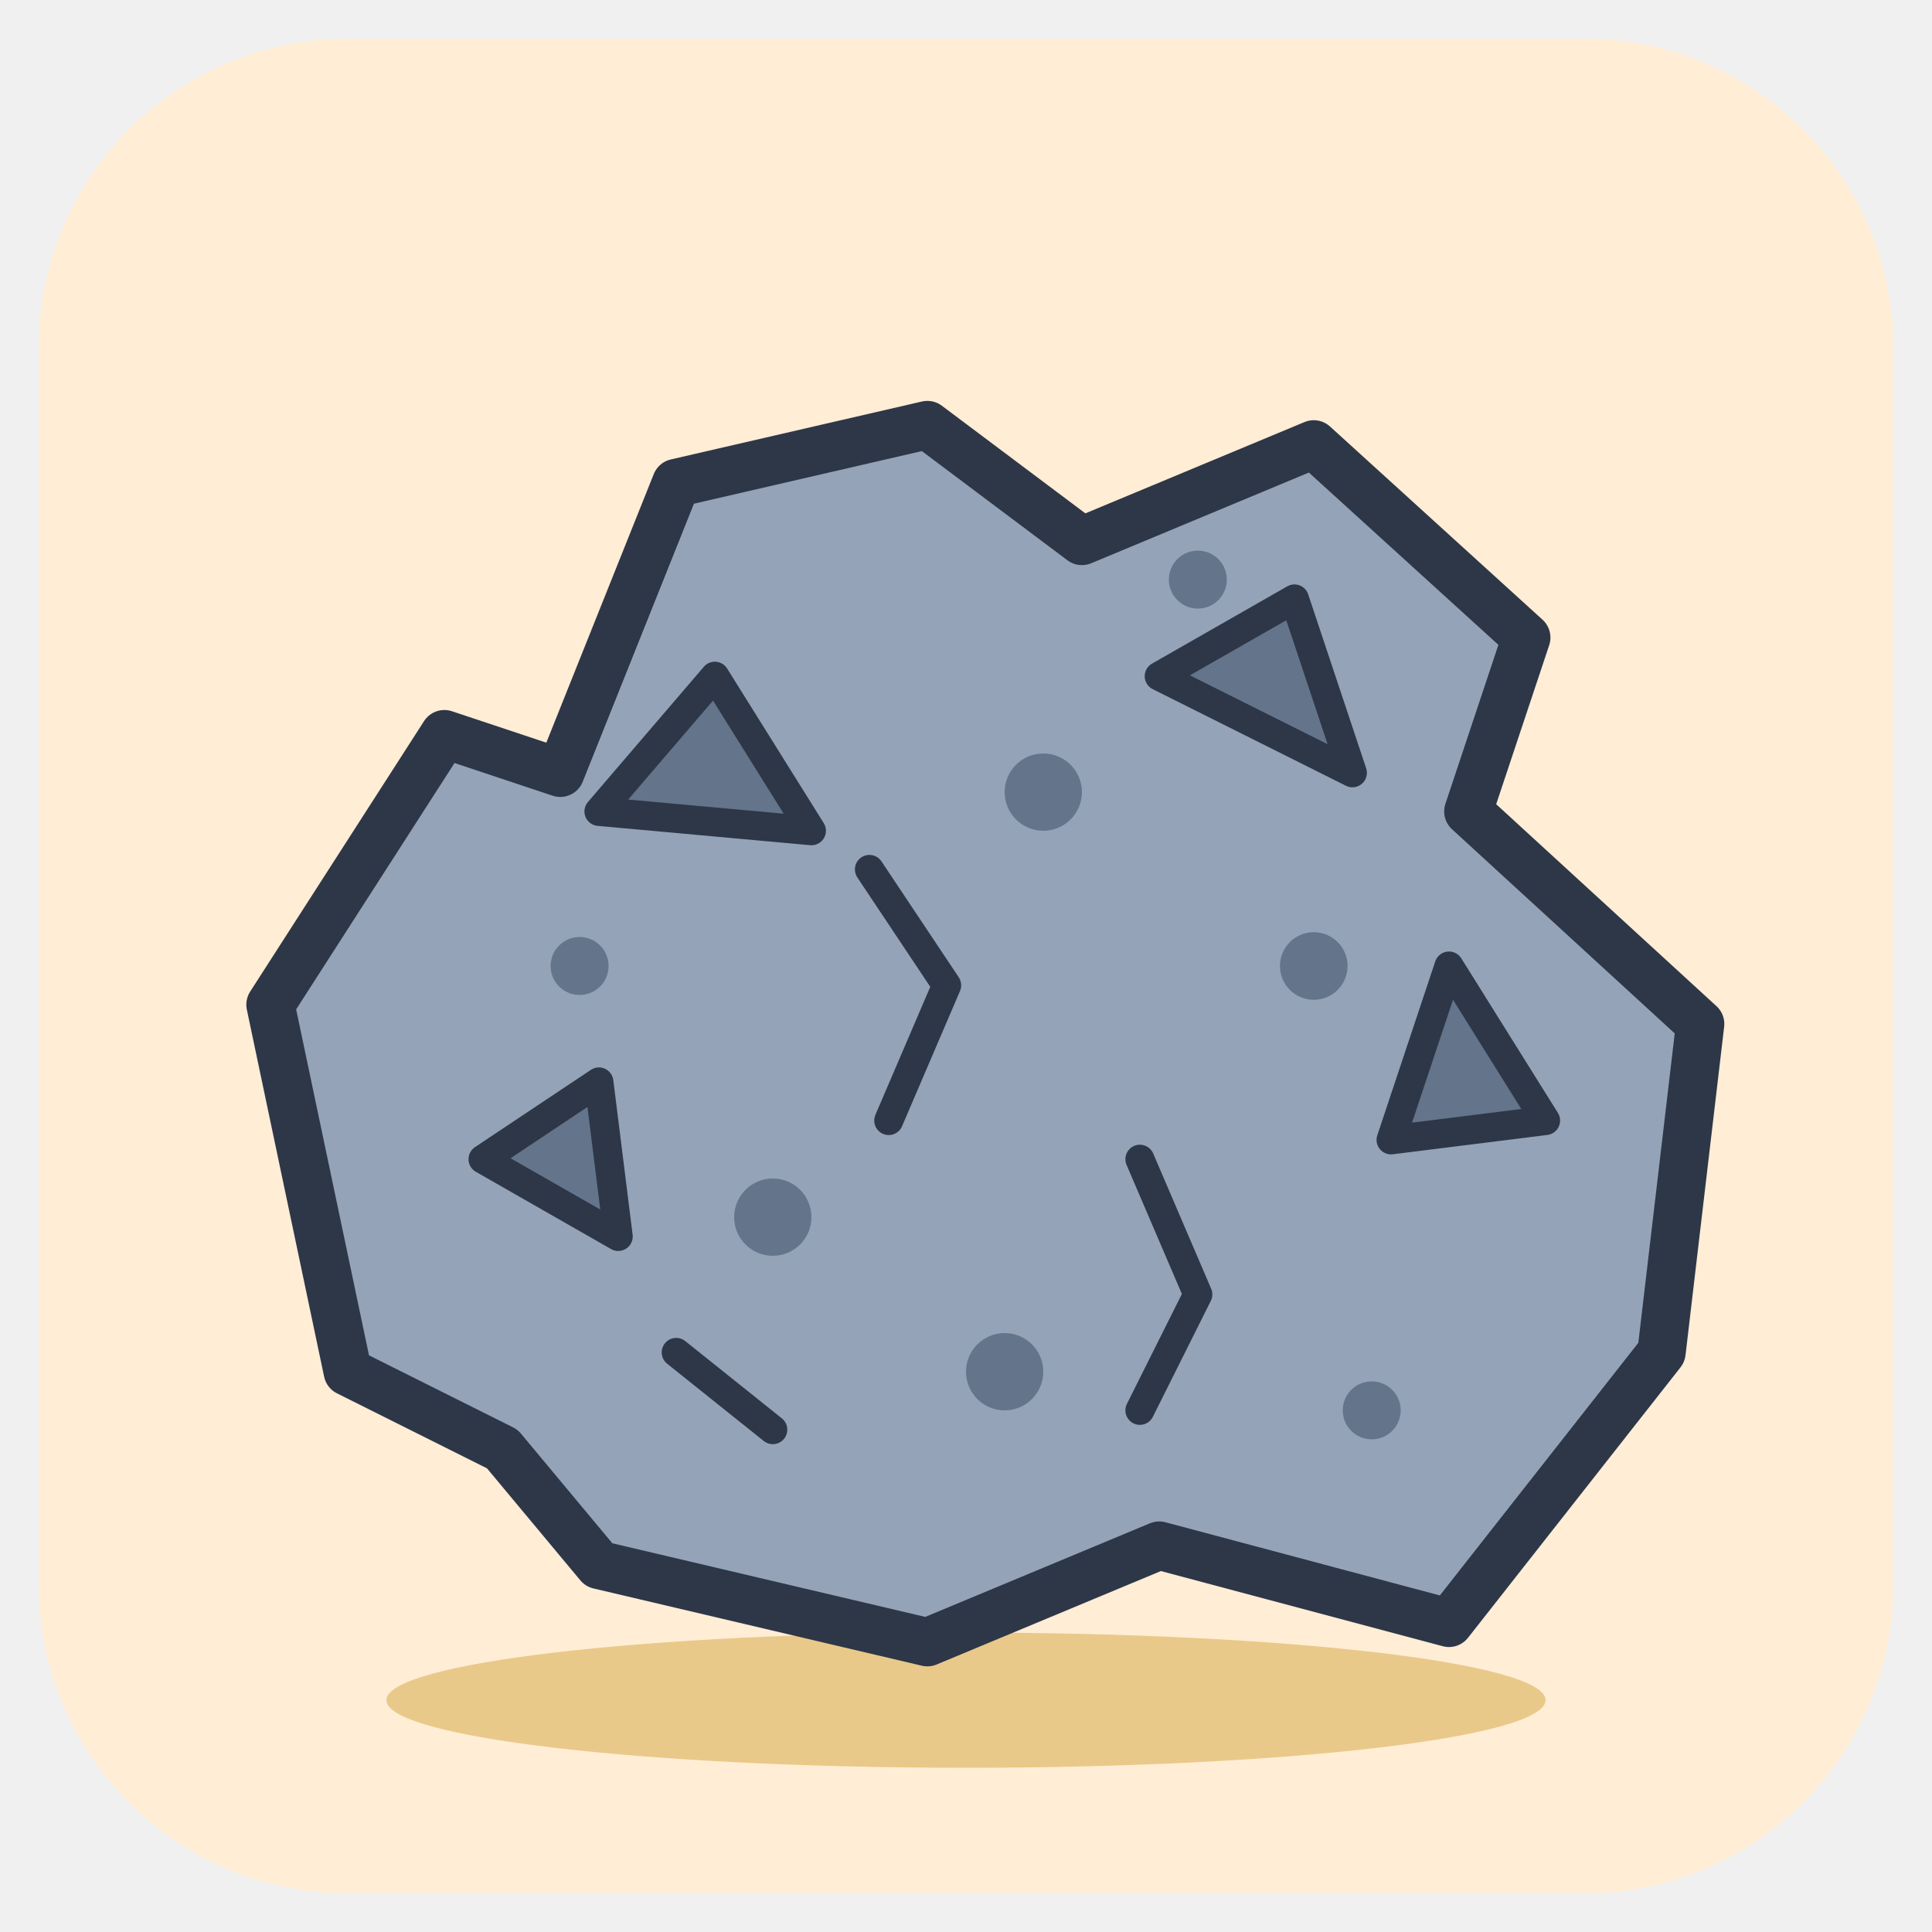
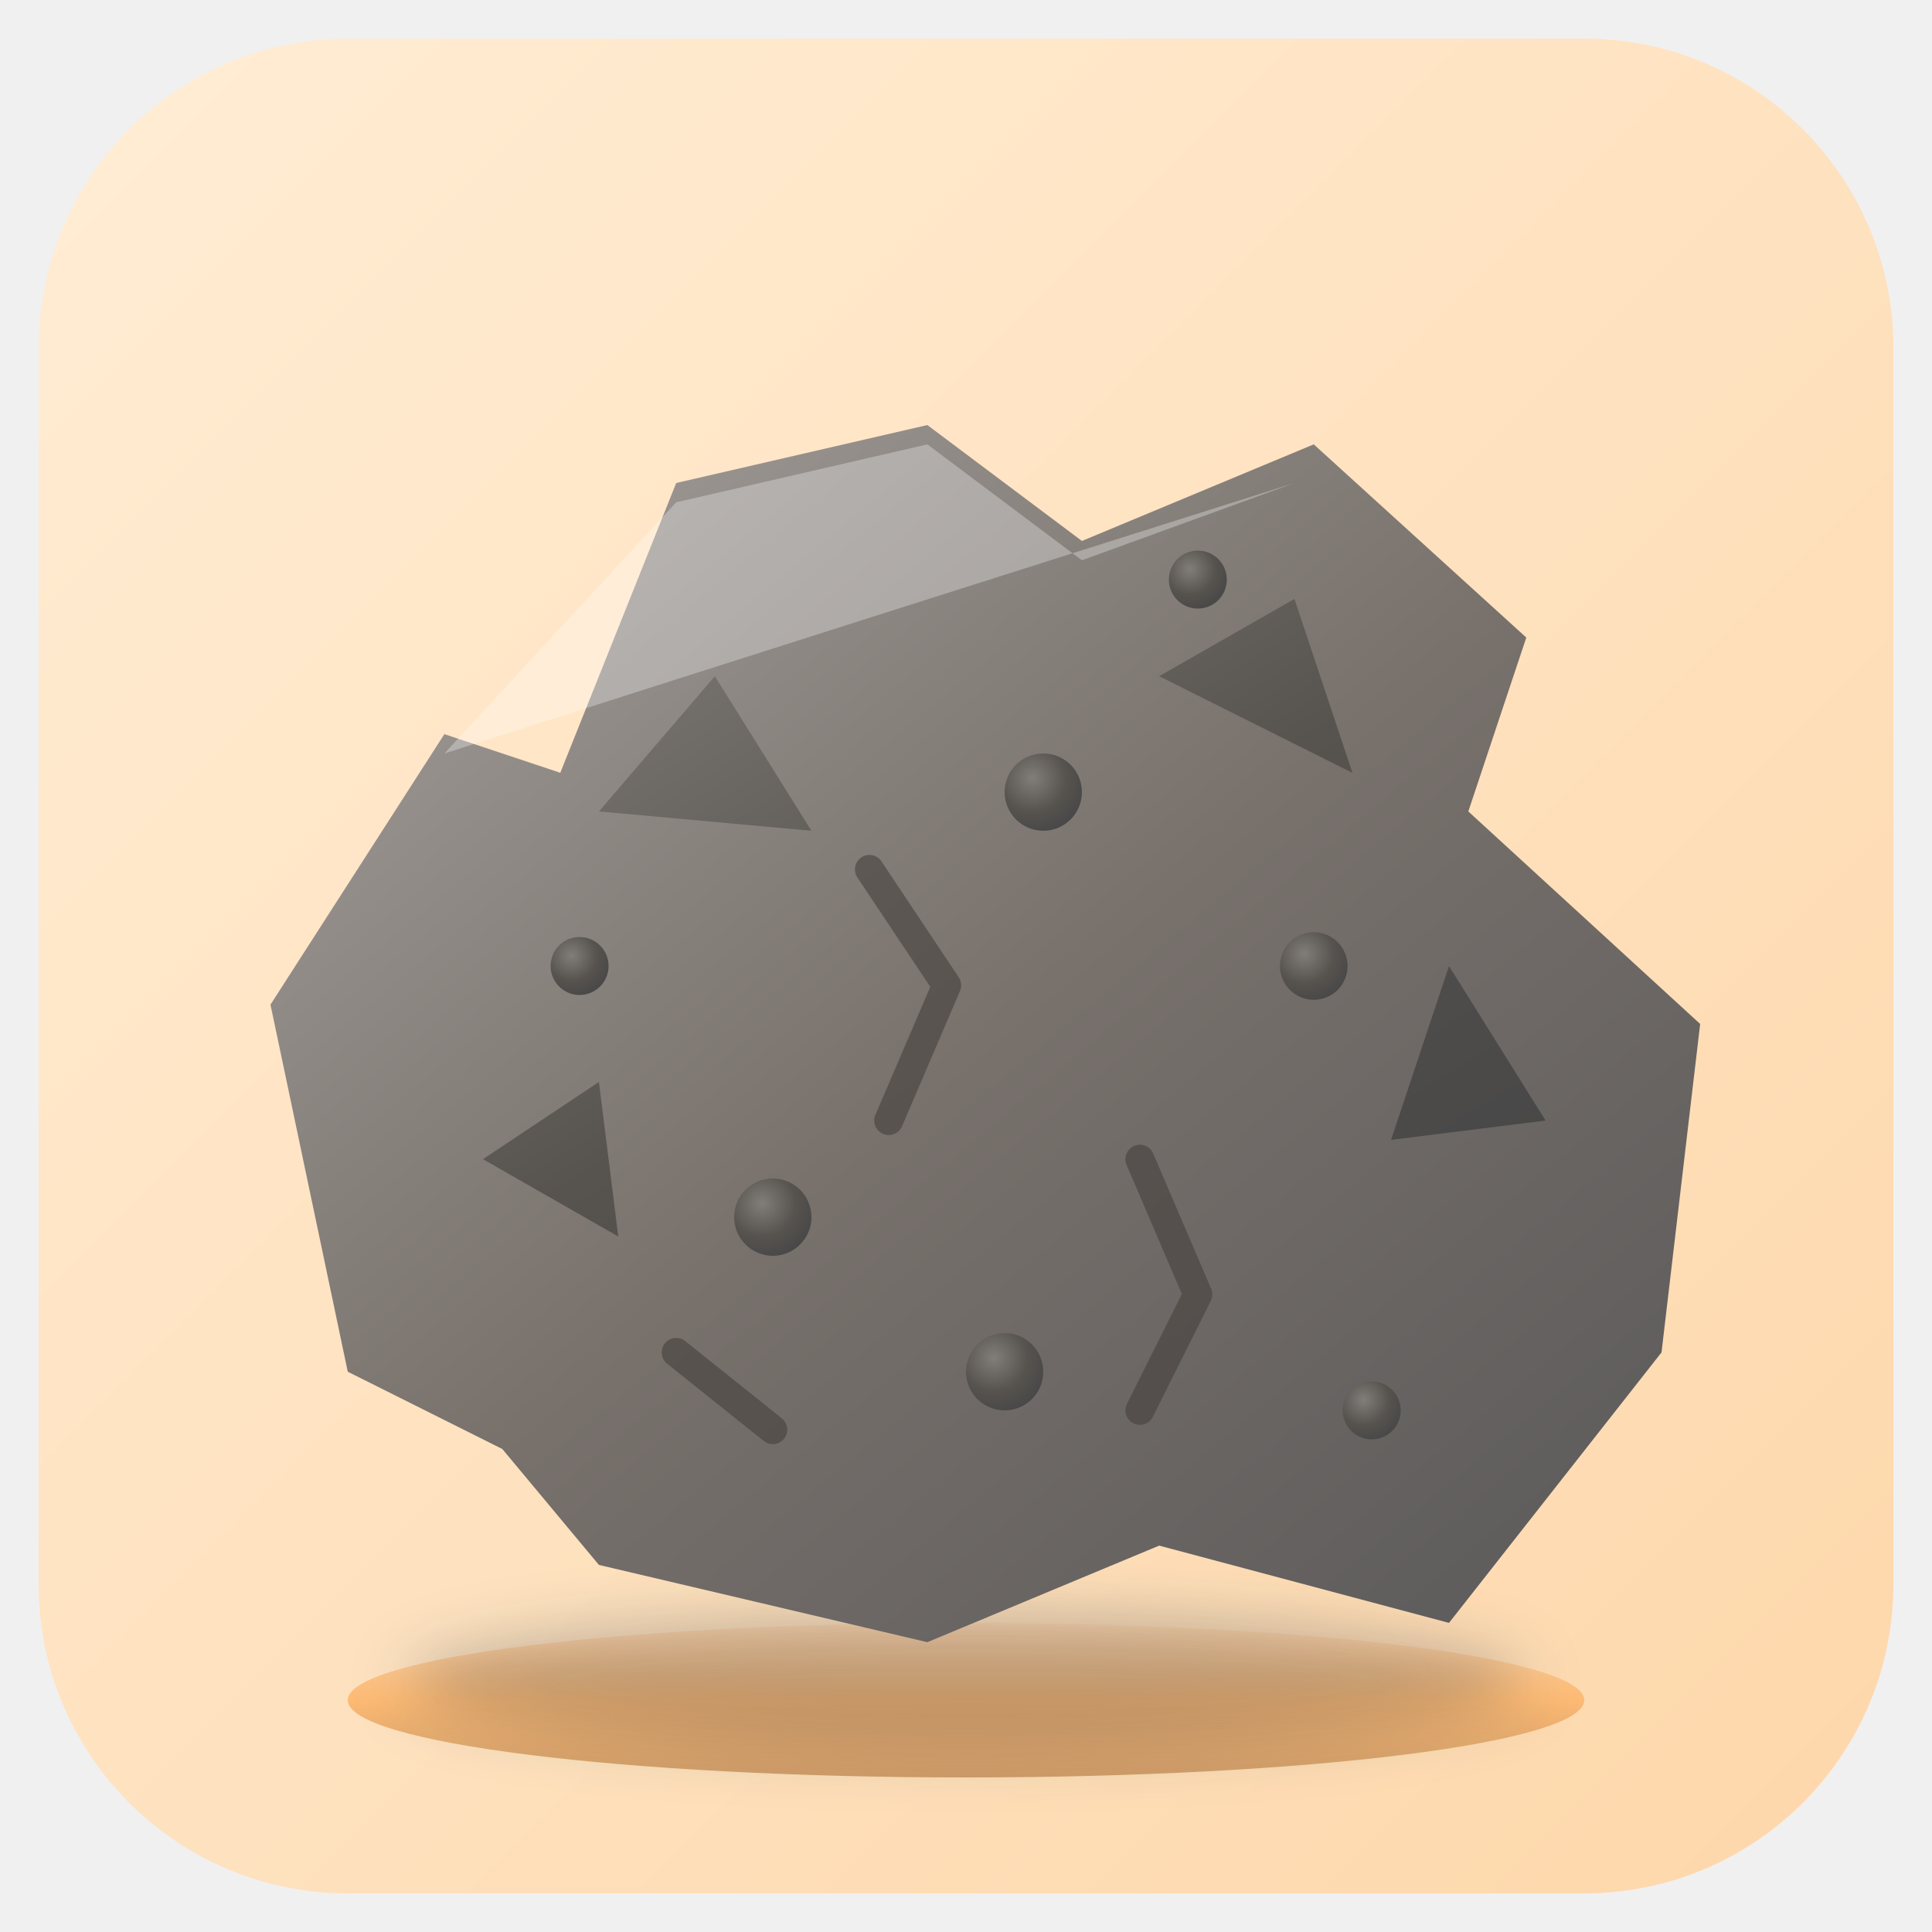
<svg xmlns="http://www.w3.org/2000/svg" viewBox="0 0 200 200" role="img" aria-label="מחוספס">
-   <rect x="4" y="4" width="192" height="192" rx="32" fill="#FFEDD5" />
-   <g stroke="#2D3748" stroke-width="5" stroke-linejoin="round" stroke-linecap="round">
-     <ellipse cx="100" cy="176" rx="60" ry="7" fill="#E9C98A" stroke="none" />
-     <path d="M36 142 L28 104 L46 76 L58 80 L70 50 L96 44 L112 56 L136 46 L158 66 L152 84 L176 106 L172 140 L150 168 L120 160 L96 170 L62 162 L52 150 Z" fill="#94A3B8" />
-     <path d="M62 84 L74 70 L84 86 Z M120 70 L134 62 L140 80 Z M150 100 L160 116 L144 118 Z M50 120 L62 112 L64 128 Z" fill="#64748B" stroke-width="3" />
-     <path d="M90 90 L98 102 L92 116 M118 120 L124 134 L118 146 M70 140 L80 148" fill="none" stroke-width="3" />
-     <circle cx="108" cy="82" r="4" fill="#64748B" stroke="none" />
-     <circle cx="80" cy="126" r="4" fill="#64748B" stroke="none" />
-     <circle cx="136" cy="100" r="3.5" fill="#64748B" stroke="none" />
-     <circle cx="104" cy="142" r="4" fill="#64748B" stroke="none" />
-     <circle cx="142" cy="146" r="3" fill="#64748B" stroke="none" />
-     <circle cx="60" cy="100" r="3" fill="#64748B" stroke="none" />
-     <circle cx="124" cy="60" r="3" fill="#64748B" stroke="none" />
-   </g>
+   <defs>
+     <linearGradient id="smooth-rough-opposite-g0" x1="0" y1="0" x2="1" y2="1">
+       <stop offset="0" stop-color="#FFEDD5" />
+       <stop offset="1" stop-color="#FED7AA" />
+     </linearGradient>
+     <linearGradient id="smooth-rough-opposite-g1" x1="0" y1="0" x2="0" y2="1">
+       <stop offset="0" stop-color="#fed6ac" />
+       <stop offset=".5" stop-color="#FDBA74" />
+       <stop offset="1" stop-color="#d19d68" />
+     </linearGradient>
+     <linearGradient id="smooth-rough-opposite-g2" x1="0" y1="0" x2="1" y2="1">
+       <stop offset="0" stop-color="#a7a39f" />
+       <stop offset=".5" stop-color="#78716C" />
+       <stop offset="1" stop-color="#595859" />
+     </linearGradient>
+     <linearGradient id="smooth-rough-opposite-g3" x1="0" y1="0" x2="1" y2="1">
+       <stop offset="0" stop-color="#817e7a" />
+       <stop offset=".5" stop-color="#57534E" />
+       <stop offset="1" stop-color="#464647" />
+     </linearGradient>
+     <radialGradient id="smooth-rough-opposite-g4" cx="0.36" cy="0.32" r="0.78">
+       <stop offset="0" stop-color="#817e7a" />
+       <stop offset=".55" stop-color="#57534E" />
+       <stop offset="1" stop-color="#464647" />
+     </radialGradient>
+     <filter id="smooth-rough-opposite-blur" x="-30%" y="-60%" width="160%" height="220%">
+       <feGaussianBlur stdDeviation="3" />
+     </filter>
+   </defs>
+   <rect x="4" y="4" width="192" height="192" rx="32" fill="url(#smooth-rough-opposite-g0)" />
+   <ellipse cx="100" cy="176" rx="64" ry="8" fill="url(#smooth-rough-opposite-g1)" />
+   <ellipse cx="100" cy="174" rx="58" ry="7" fill="#1E293B" opacity="0.25" filter="url(#smooth-rough-opposite-blur)" />
+   <path d="M36 142 L28 104 L46 76 L58 80 L70 50 L96 44 L112 56 L136 46 L158 66 L152 84 L176 106 L172 140 L150 168 L120 160 L96 170 L62 162 L52 150 Z" fill="url(#smooth-rough-opposite-g2)" />
+   <path d="M62 84 L74 70 L84 86 Z M120 70 L134 62 L140 80 Z M150 100 L160 116 L144 118 Z M50 120 L62 112 L64 128 Z" fill="url(#smooth-rough-opposite-g3)" />
+   <path d="M46 78 L70 52 L96 46 L112 58 L134 50 Q96 62 46 78 Z" fill="#fff" opacity=".3" />
+   <path d="M90 90 L98 102 L92 116 M118 120 L124 134 L118 146 M70 140 L80 148" fill="none" stroke="#44403C" stroke-width="3" stroke-linecap="round" stroke-linejoin="round" opacity="0.6" />
+   <circle cx="108" cy="82" r="4" fill="url(#smooth-rough-opposite-g4)" />
+   <circle cx="80" cy="126" r="4" fill="url(#smooth-rough-opposite-g4)" />
+   <circle cx="136" cy="100" r="3.5" fill="url(#smooth-rough-opposite-g4)" />
+   <circle cx="104" cy="142" r="4" fill="url(#smooth-rough-opposite-g4)" />
+   <circle cx="142" cy="146" r="3" fill="url(#smooth-rough-opposite-g4)" />
+   <circle cx="60" cy="100" r="3" fill="url(#smooth-rough-opposite-g4)" />
+   <circle cx="124" cy="60" r="3" fill="url(#smooth-rough-opposite-g4)" />
</svg>
